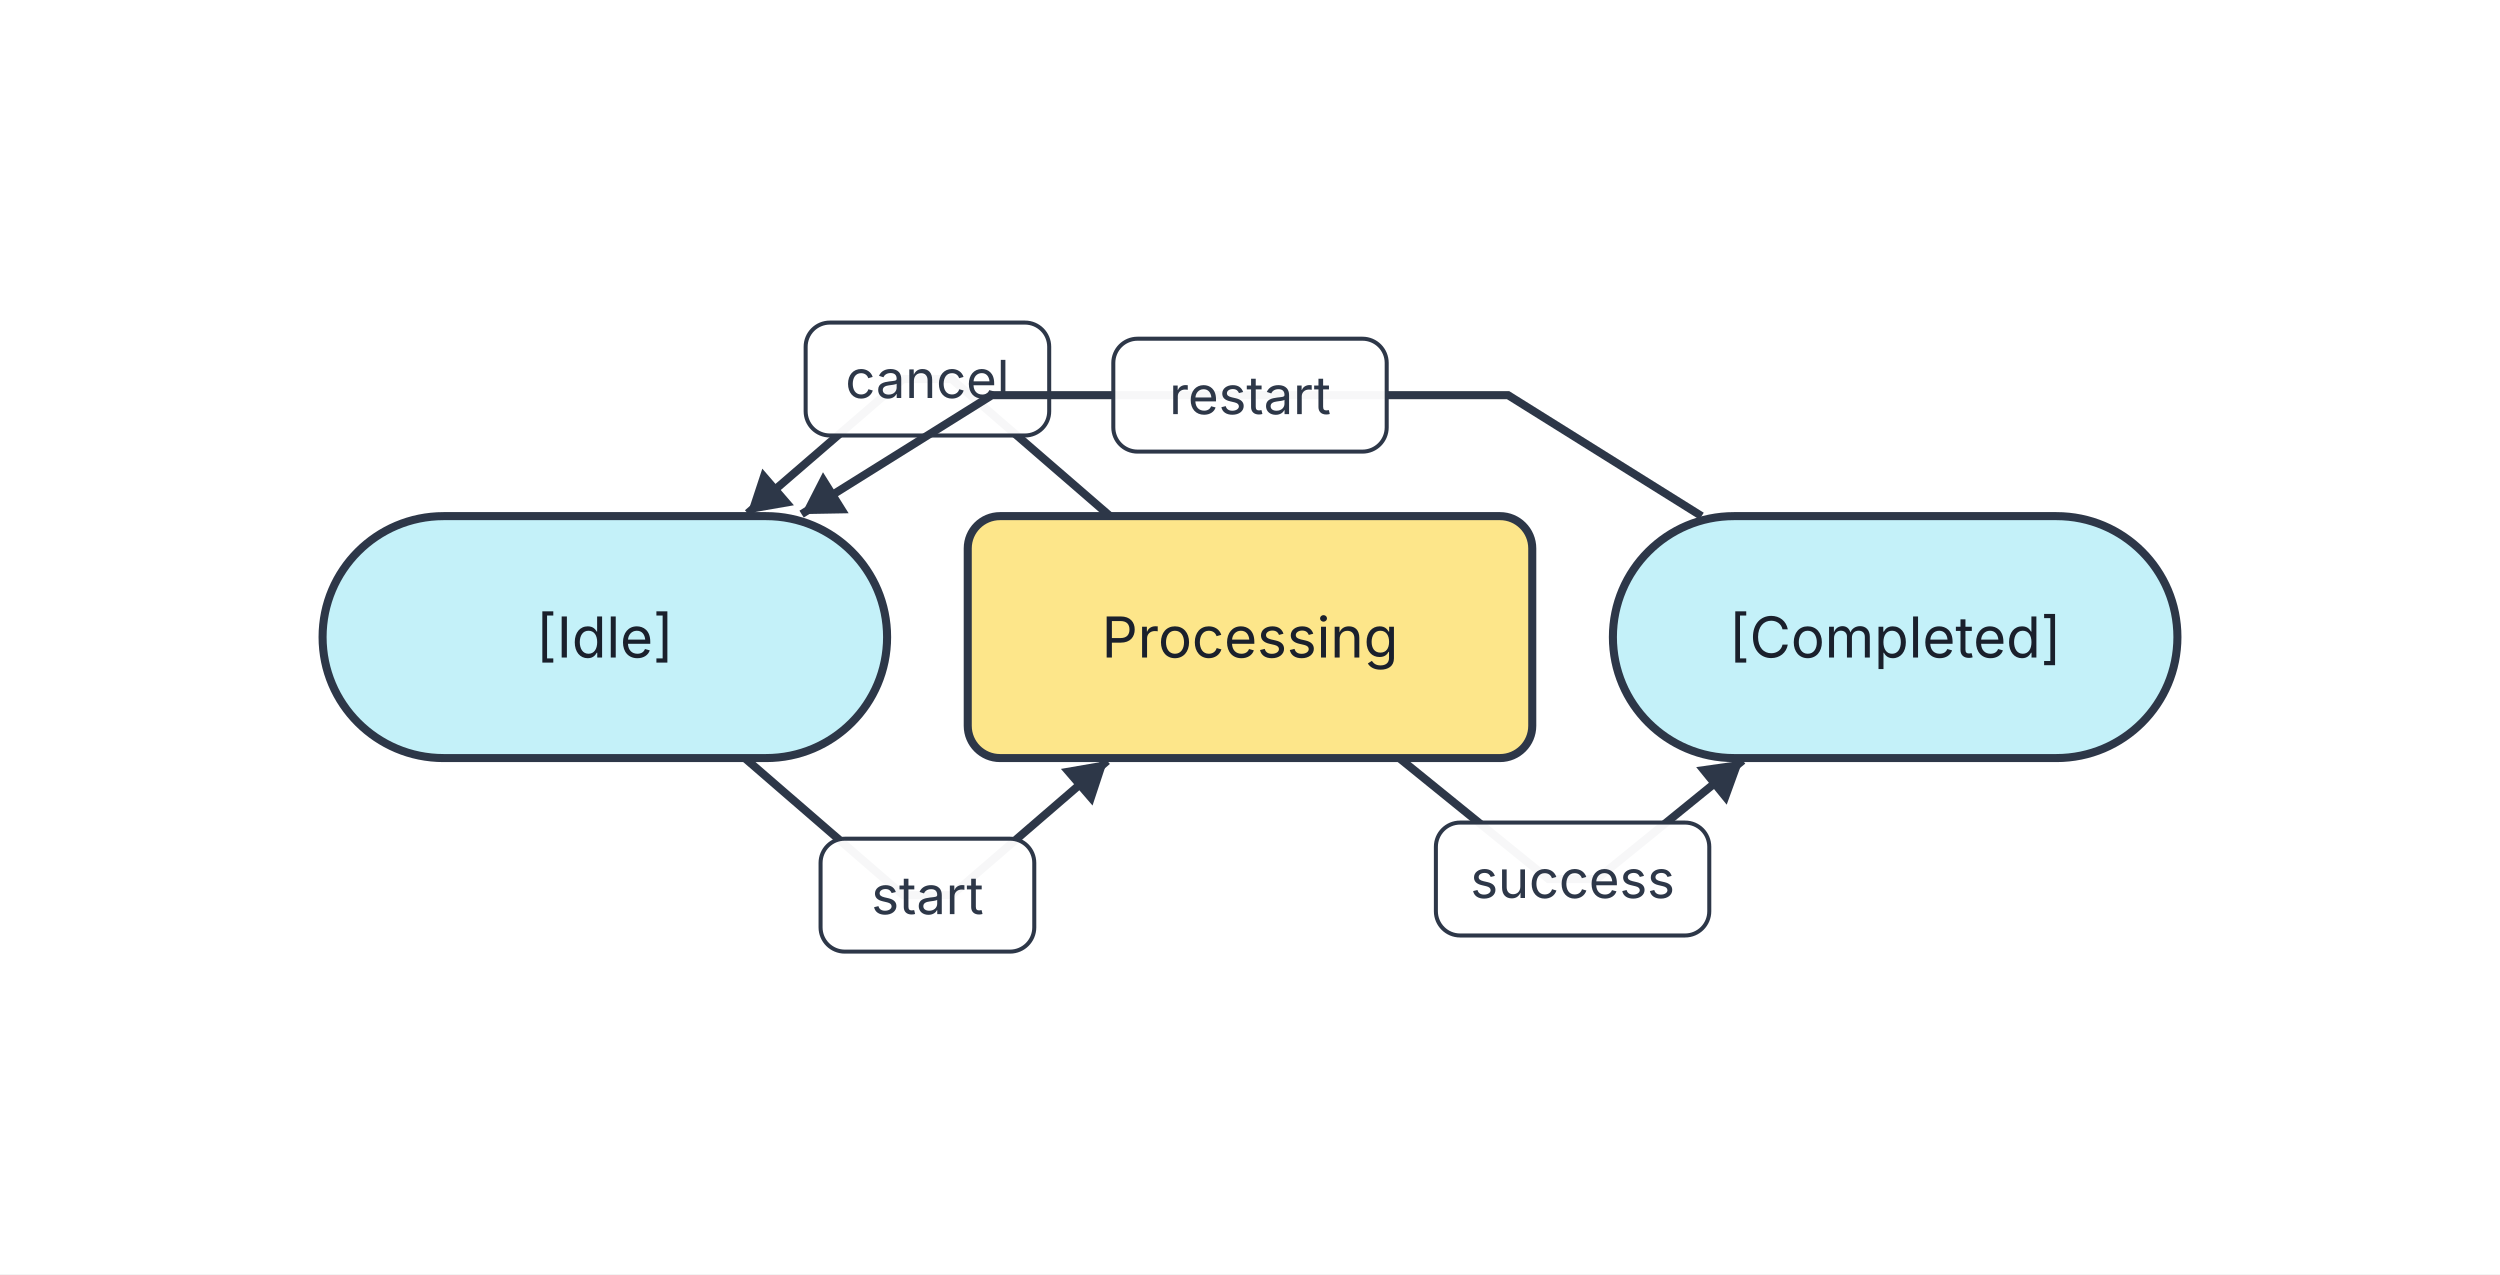
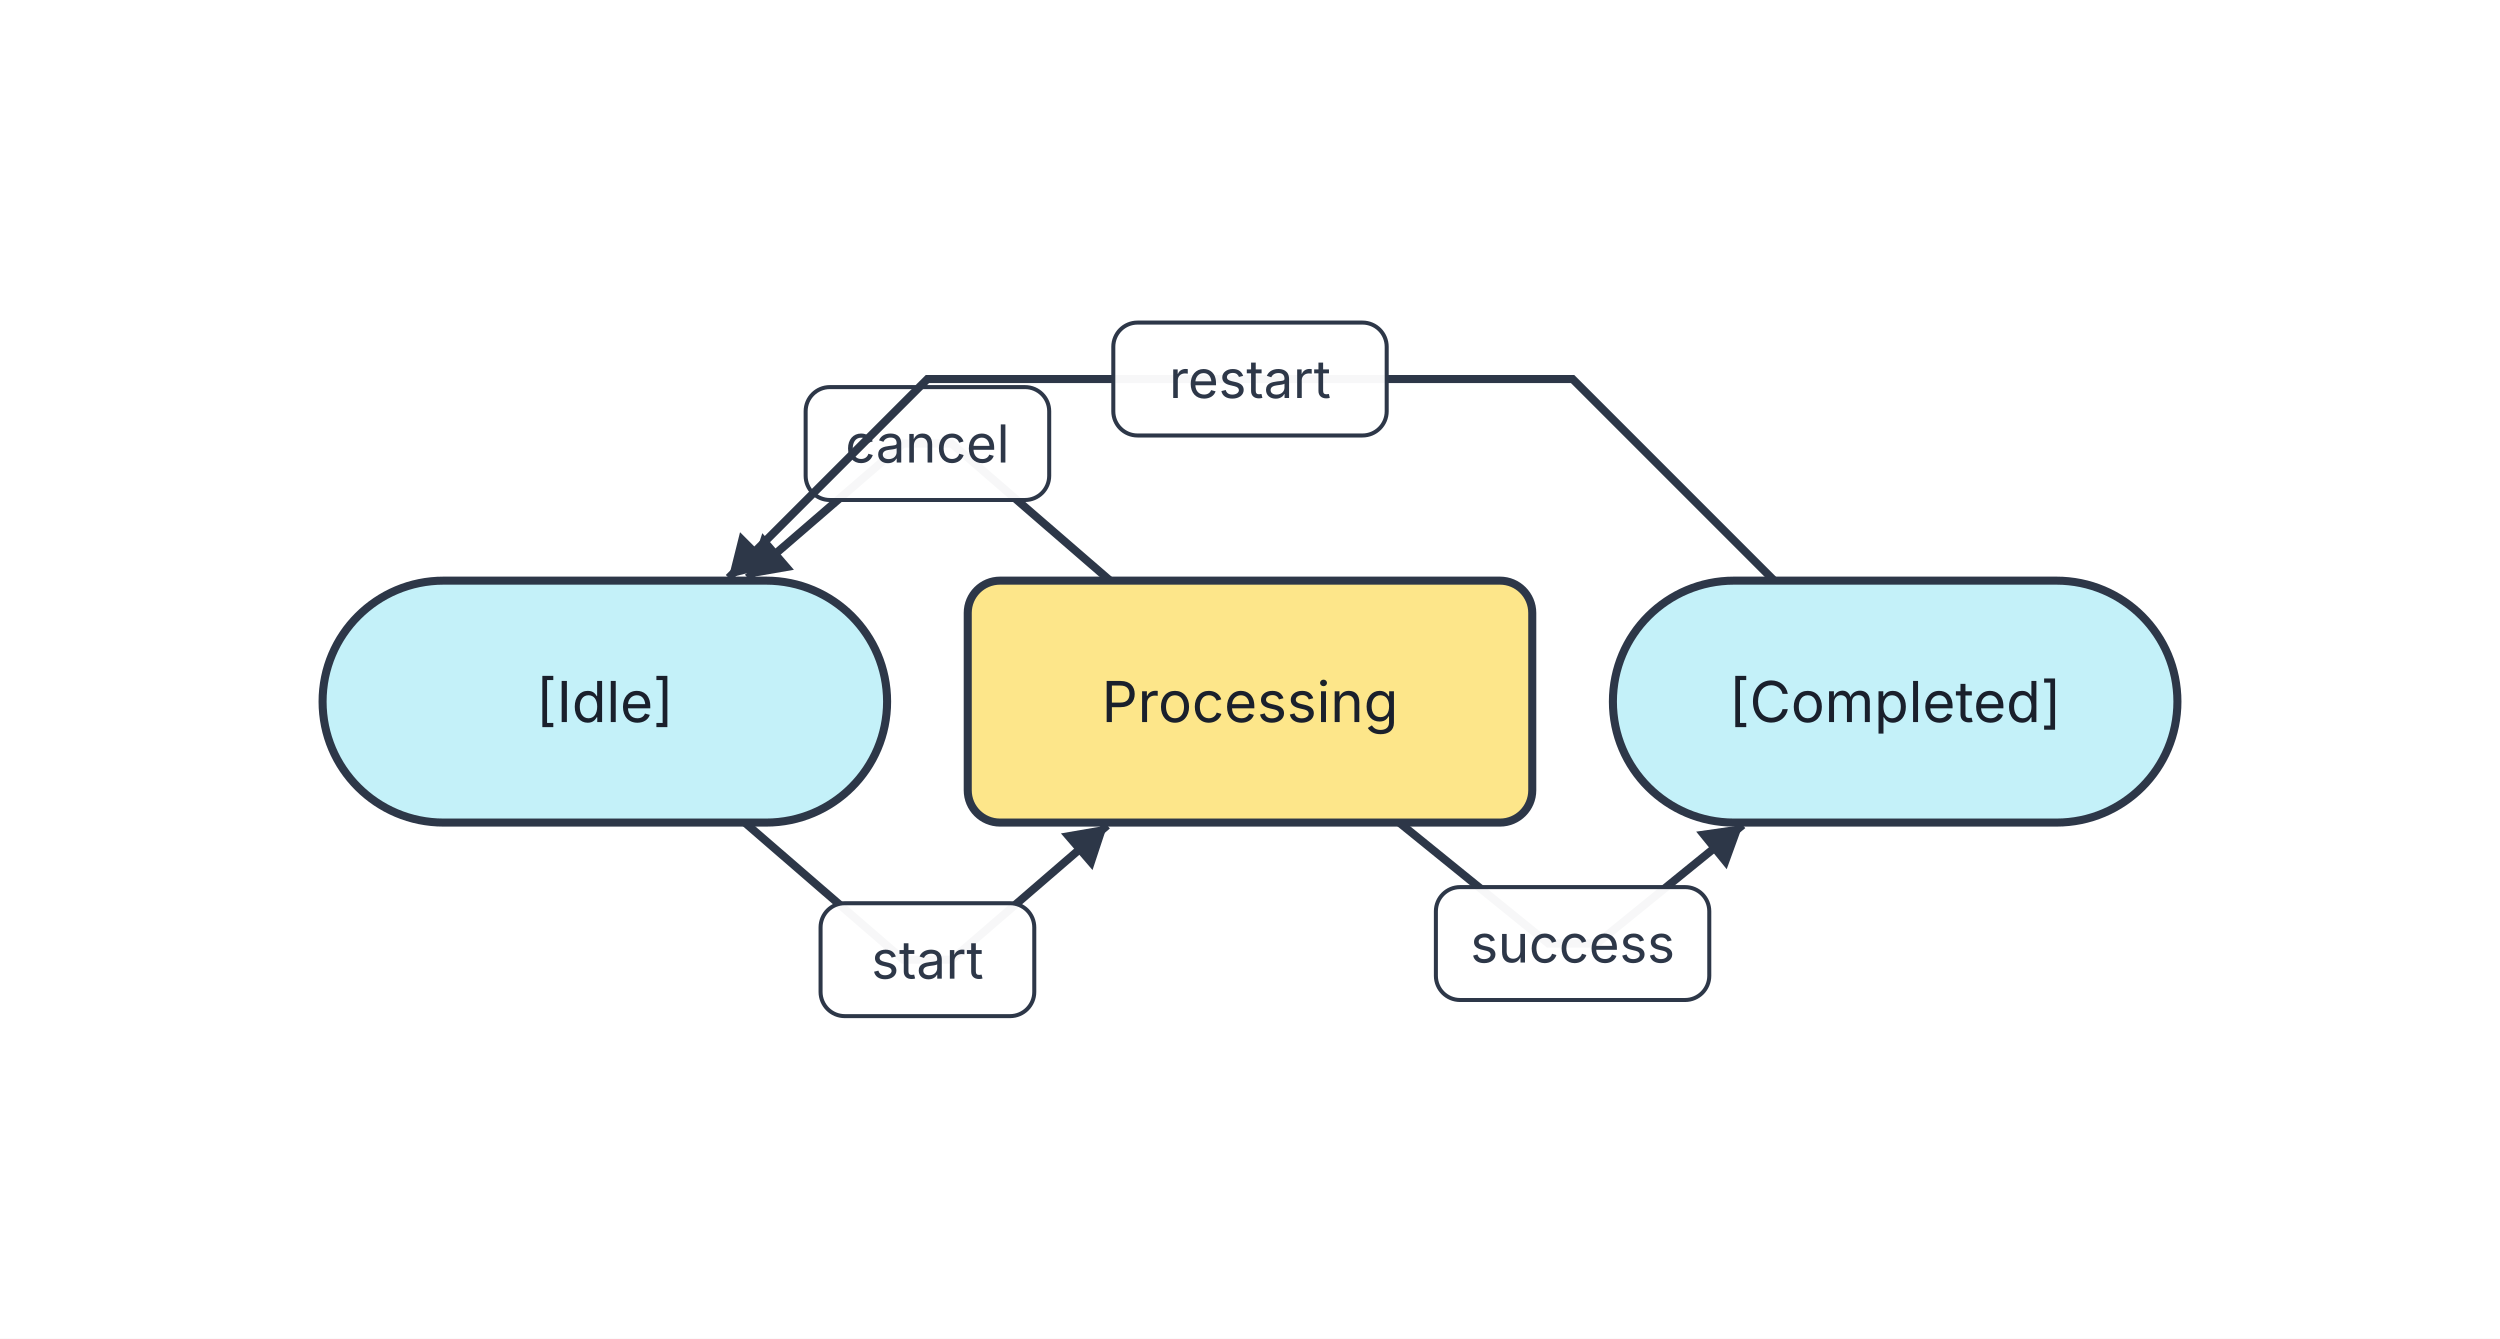
- <svg xmlns="http://www.w3.org/2000/svg" width="620" height="316" viewBox="0 0 620 316" font-family="Inter, system-ui, sans-serif">
+ <svg xmlns="http://www.w3.org/2000/svg" width="620" height="332" viewBox="0 0 620 332" font-family="Inter, system-ui, sans-serif">
  <defs>
    <marker id="arrow-end" markerWidth="8" markerHeight="8" refX="6" refY="4" orient="auto" markerUnits="strokeWidth">
      <path d="M1,1 L6,4 L1,7 z" fill="context-stroke" />
    </marker>
    <marker id="arrow-start" markerWidth="8" markerHeight="8" refX="2" refY="4" orient="auto" markerUnits="strokeWidth">
      <path d="M7,1 L2,4 L7,7 z" fill="context-stroke" />
    </marker>
  </defs>
  <rect width="100%" height="100%" fill="white" />
-   <polyline points="184.7,188.0 224.0,222.0 230.0,222.0 236.0,222.0 274.6,188.7" fill="none" stroke="#2d3748" stroke-width="2" marker-end="url(#arrow-end)" />
+   <polyline points="184.7,204.0 224.0,238.0 230.0,238.0 236.0,238.0 274.6,204.7" fill="none" stroke="#2d3748" stroke-width="2" marker-end="url(#arrow-end)" />
  <g pointer-events="none">
-     <rect x="203.5" y="208.0" width="53.0" height="28.0" rx="6" ry="6" fill="white" fill-opacity="0.96" stroke="#2d3748" stroke-width="1" />
-     <text x="230.0" y="222.0" fill="#2d3748" font-size="13" text-anchor="middle" dominant-baseline="middle" xml:space="preserve">start</text>
+     <rect x="203.5" y="224.0" width="53.0" height="28.0" rx="6" ry="6" fill="white" fill-opacity="0.96" stroke="#2d3748" stroke-width="1" />
+     <text x="230.0" y="238.0" fill="#2d3748" font-size="13" text-anchor="middle" dominant-baseline="middle" xml:space="preserve">start</text>
  </g>
-   <polyline points="275.3,128.0 236.0,94.0 230.0,94.0 224.0,94.0 185.4,127.3" fill="none" stroke="#2d3748" stroke-width="2" marker-end="url(#arrow-end)" />
+   <polyline points="275.3,144.0 236.0,110.0 230.0,110.0 224.0,110.0 185.4,143.3" fill="none" stroke="#2d3748" stroke-width="2" marker-end="url(#arrow-end)" />
  <g pointer-events="none">
-     <rect x="199.8" y="80.0" width="60.4" height="28.0" rx="6" ry="6" fill="white" fill-opacity="0.96" stroke="#2d3748" stroke-width="1" />
-     <text x="230.0" y="94.0" fill="#2d3748" font-size="13" text-anchor="middle" dominant-baseline="middle" xml:space="preserve">cancel</text>
+     <rect x="199.8" y="96.0" width="60.4" height="28.0" rx="6" ry="6" fill="white" fill-opacity="0.96" stroke="#2d3748" stroke-width="1" />
+     <text x="230.0" y="110.0" fill="#2d3748" font-size="13" text-anchor="middle" dominant-baseline="middle" xml:space="preserve">cancel</text>
  </g>
-   <polyline points="347.0,188.0 384.0,218.0 390.0,218.0 396.0,218.0 432.2,188.6" fill="none" stroke="#2d3748" stroke-width="2" marker-end="url(#arrow-end)" />
+   <polyline points="347.0,204.0 384.0,234.0 390.0,234.0 396.0,234.0 432.2,204.6" fill="none" stroke="#2d3748" stroke-width="2" marker-end="url(#arrow-end)" />
  <g pointer-events="none">
-     <rect x="356.1" y="204.0" width="67.8" height="28.0" rx="6" ry="6" fill="white" fill-opacity="0.96" stroke="#2d3748" stroke-width="1" />
-     <text x="390.0" y="218.0" fill="#2d3748" font-size="13" text-anchor="middle" dominant-baseline="middle" xml:space="preserve">success</text>
+     <rect x="356.1" y="220.0" width="67.8" height="28.0" rx="6" ry="6" fill="white" fill-opacity="0.96" stroke="#2d3748" stroke-width="1" />
+     <text x="390.0" y="234.0" fill="#2d3748" font-size="13" text-anchor="middle" dominant-baseline="middle" xml:space="preserve">success</text>
  </g>
-   <polyline points="422.0,128.0 374.0,98.0 310.0,98.0 246.0,98.0 198.8,127.5" fill="none" stroke="#2d3748" stroke-width="2" marker-end="url(#arrow-end)" />
+   <polyline points="440.0,144.0 390.0,94.0 310.0,94.0 230.0,94.0 180.7,143.3" fill="none" stroke="#2d3748" stroke-width="2" marker-end="url(#arrow-end)" />
  <g pointer-events="none">
-     <rect x="276.1" y="84.0" width="67.8" height="28.0" rx="6" ry="6" fill="white" fill-opacity="0.96" stroke="#2d3748" stroke-width="1" />
-     <text x="310.0" y="98.0" fill="#2d3748" font-size="13" text-anchor="middle" dominant-baseline="middle" xml:space="preserve">restart</text>
+     <rect x="276.1" y="80.0" width="67.8" height="28.0" rx="6" ry="6" fill="white" fill-opacity="0.96" stroke="#2d3748" stroke-width="1" />
+     <text x="310.0" y="94.0" fill="#2d3748" font-size="13" text-anchor="middle" dominant-baseline="middle" xml:space="preserve">restart</text>
  </g>
-   <rect x="400.0" y="128.0" width="140.0" height="60.0" rx="30" ry="30" fill="#c4f1f9" stroke="#2d3748" stroke-width="2" />
-   <text x="470.0" y="158.0" fill="#1a202c" font-size="14" text-anchor="middle" dominant-baseline="middle">[Completed]</text>
-   <rect x="80.0" y="128.0" width="140.0" height="60.0" rx="30" ry="30" fill="#c4f1f9" stroke="#2d3748" stroke-width="2" />
-   <text x="150.0" y="158.0" fill="#1a202c" font-size="14" text-anchor="middle" dominant-baseline="middle">[Idle]</text>
-   <rect x="240.0" y="128.0" width="140.0" height="60.0" rx="8" ry="8" fill="#fde68a" stroke="#2d3748" stroke-width="2" />
-   <text x="310.0" y="158.0" fill="#1a202c" font-size="14" text-anchor="middle" dominant-baseline="middle">Processing</text>
+   <rect x="80.0" y="144.0" width="140.0" height="60.0" rx="30" ry="30" fill="#c4f1f9" stroke="#2d3748" stroke-width="2" />
+   <text x="150.0" y="174.0" fill="#1a202c" font-size="14" text-anchor="middle" dominant-baseline="middle">[Idle]</text>
+   <rect x="240.0" y="144.0" width="140.0" height="60.0" rx="8" ry="8" fill="#fde68a" stroke="#2d3748" stroke-width="2" />
+   <text x="310.0" y="174.0" fill="#1a202c" font-size="14" text-anchor="middle" dominant-baseline="middle">Processing</text>
+   <rect x="400.0" y="144.0" width="140.0" height="60.0" rx="30" ry="30" fill="#c4f1f9" stroke="#2d3748" stroke-width="2" />
+   <text x="470.0" y="174.0" fill="#1a202c" font-size="14" text-anchor="middle" dominant-baseline="middle">[Completed]</text>
</svg>
